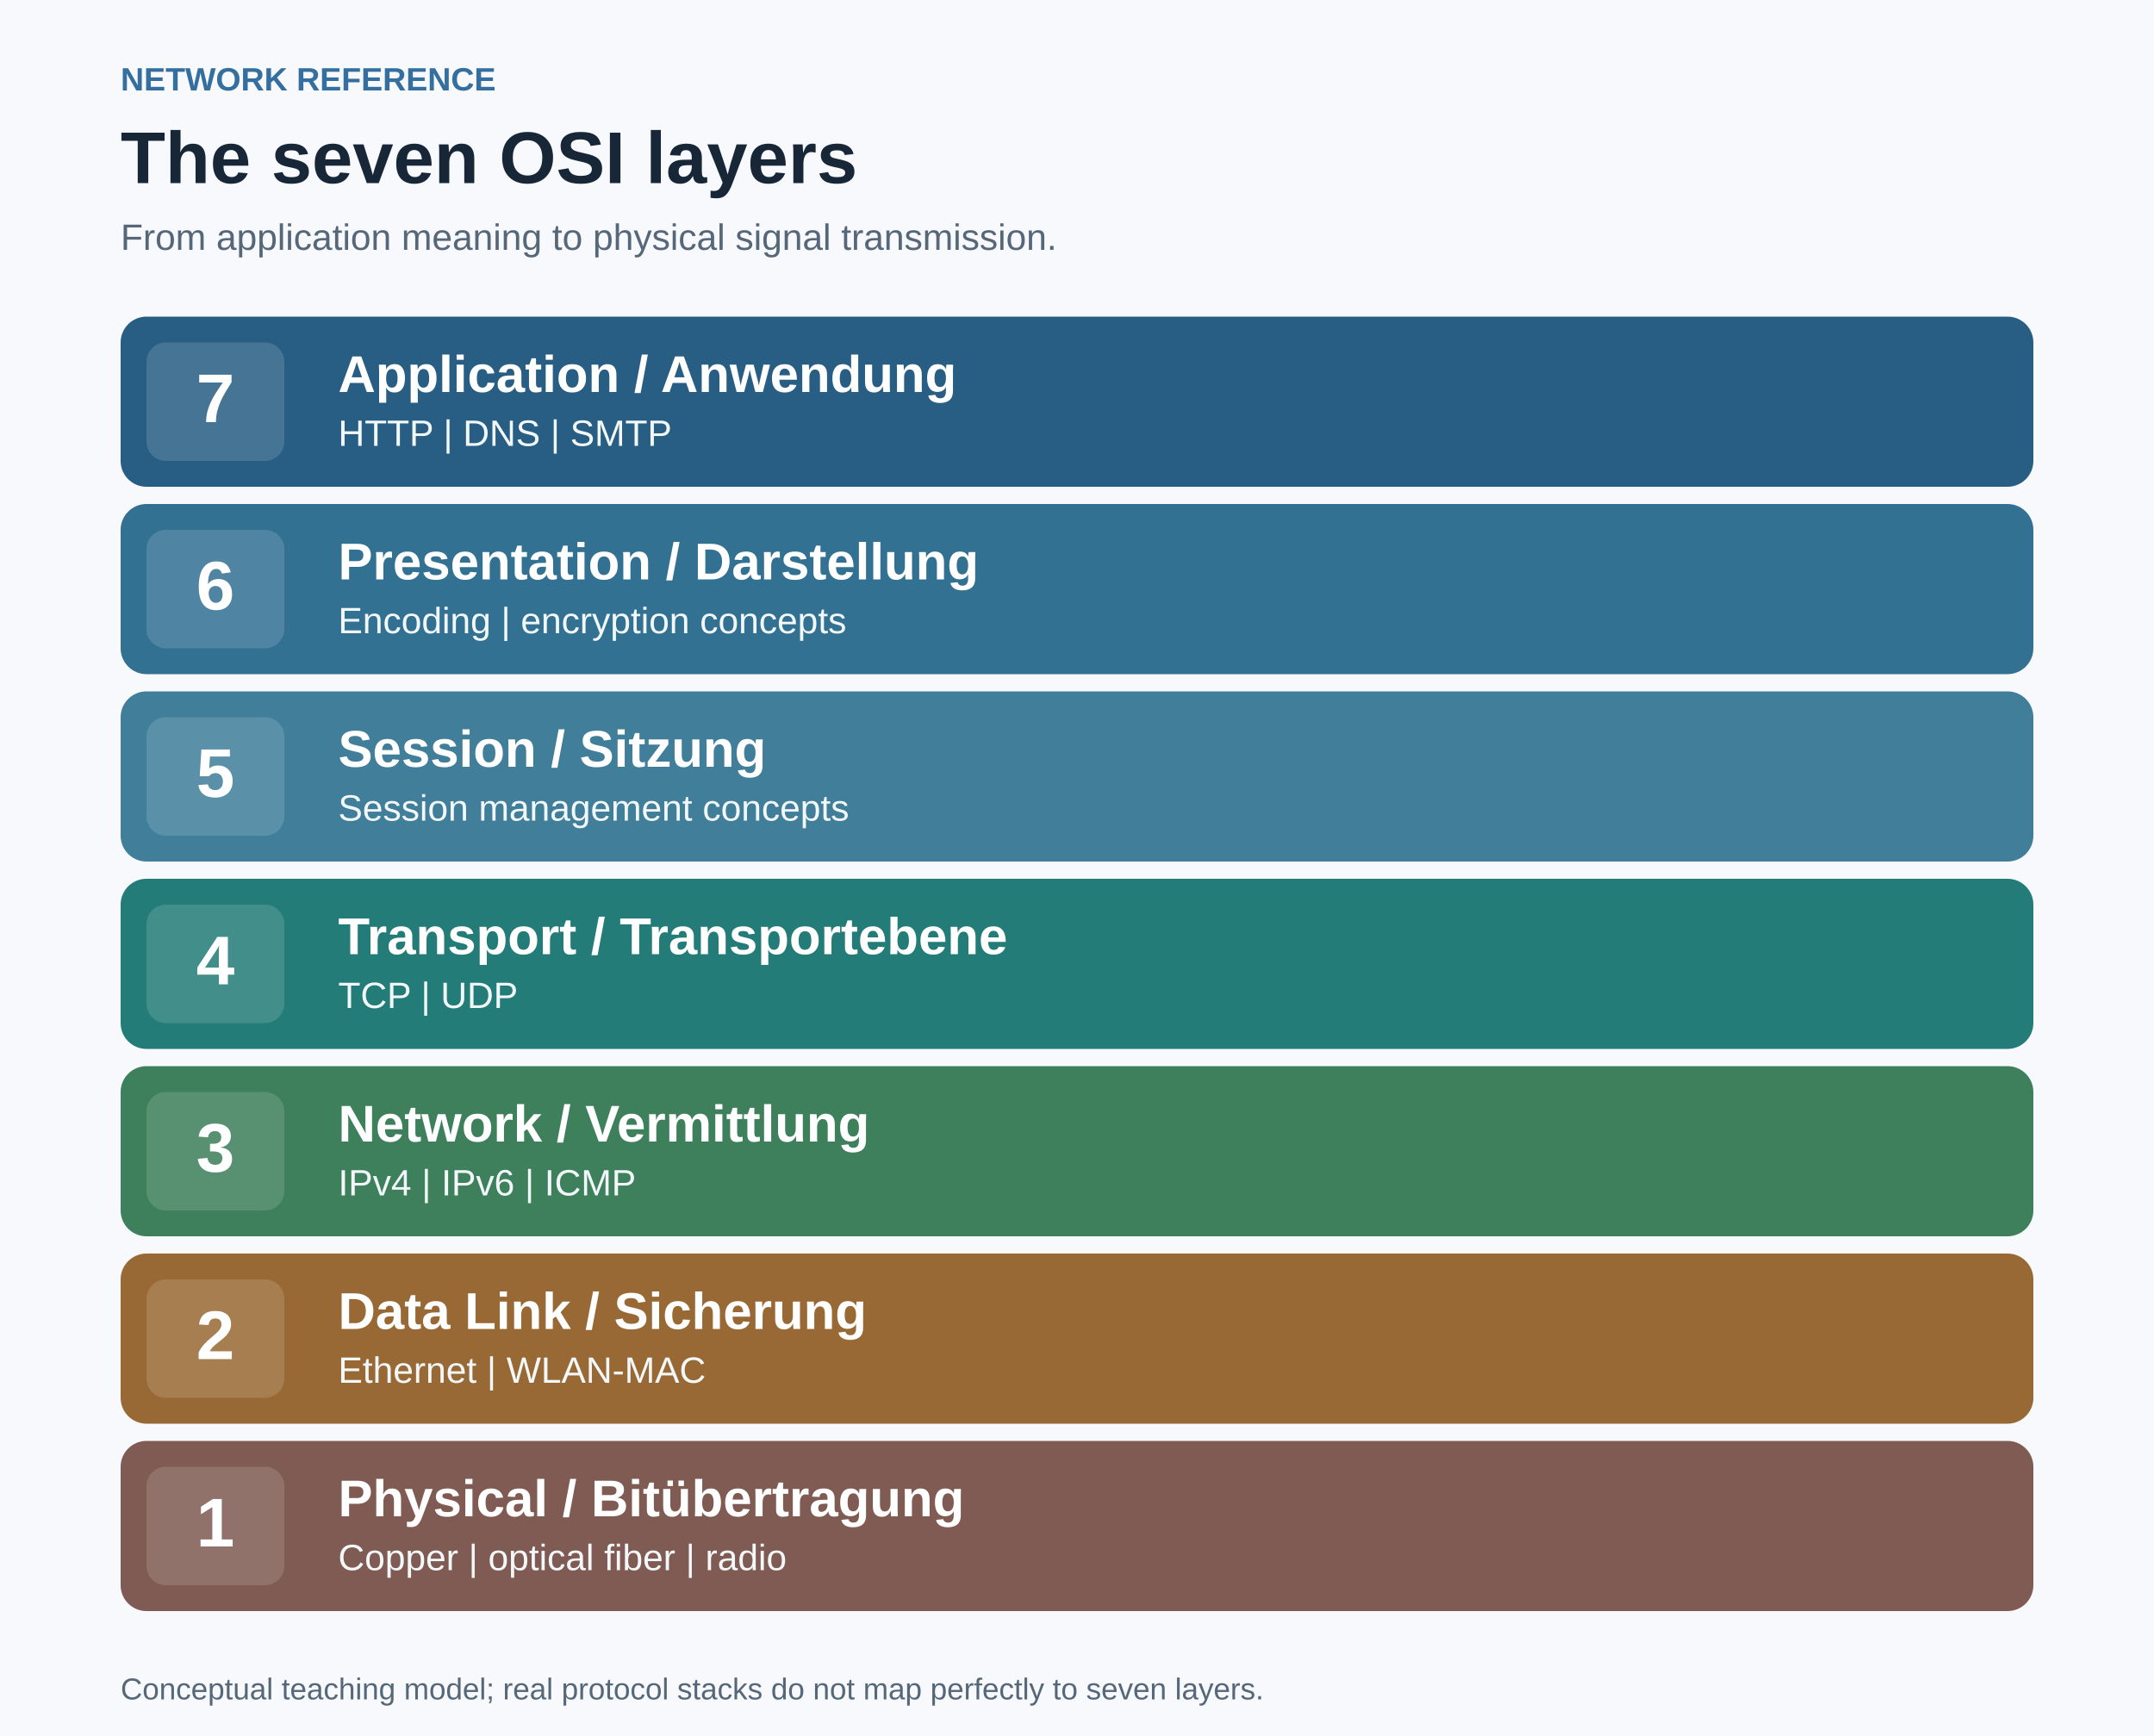
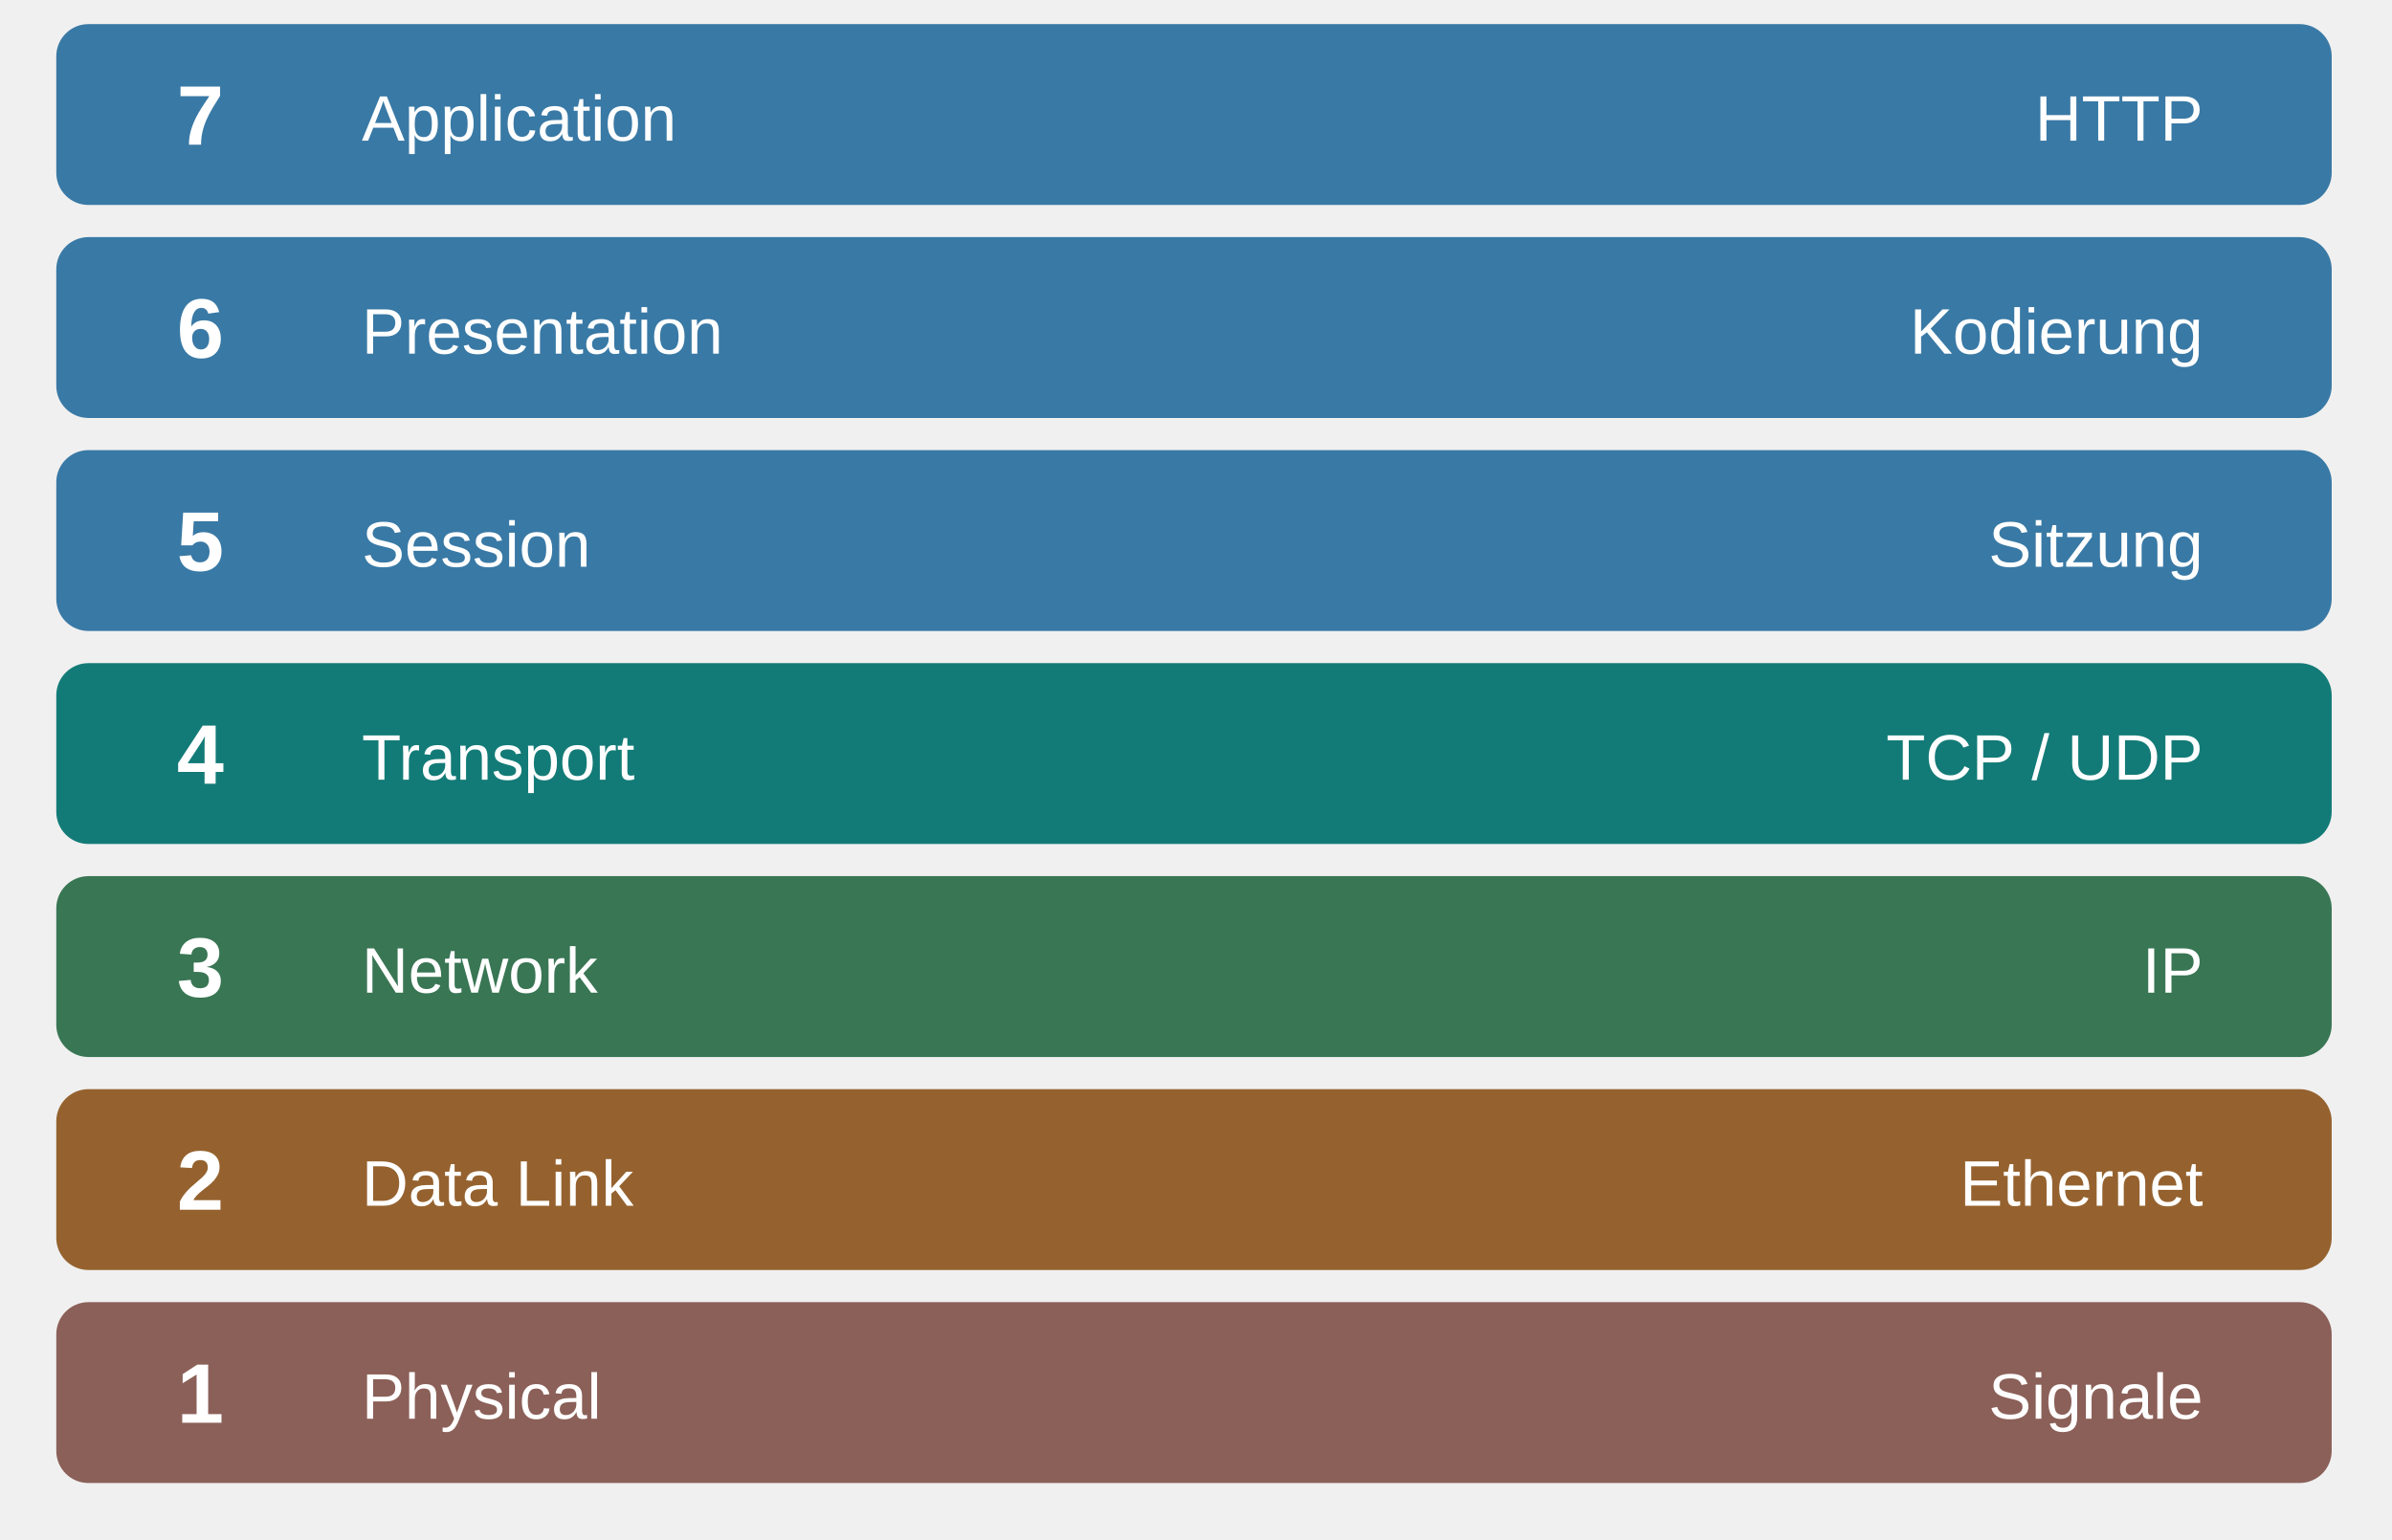
- <svg xmlns="http://www.w3.org/2000/svg" width="1000" height="806" viewBox="0 0 1000 806" role="img" aria-labelledby="osi-title osi-desc">
+ <svg xmlns="http://www.w3.org/2000/svg" width="595" height="383" viewBox="0 0 595 383" role="img" aria-labelledby="osilayers-title osilayers-desc">
+   <style>
+   text { font-family: Arial, Helvetica, sans-serif; }
+   .label { font-size: 21px; font-weight: 600; }
+   .small { font-size: 16px; font-weight: 500; }
+   .tiny { font-size: 14px; font-weight: 500; }
+   .mono { font-family: Menlo, Consolas, monospace; }
+ .f-ink { fill: #1C2936; }
+ .s-ink { stroke: #1C2936; }
+ .f-muted { fill: #5A6672; }
+ .s-muted { stroke: #5A6672; }
+ .f-guide { fill: #B2BDC7; }
+ .s-guide { stroke: #B2BDC7; }
+ .f-border { fill: #BCC6CF; }
+ .s-border { stroke: #BCC6CF; }
+ .f-blue { fill: #3979A5; }
+ .s-blue { stroke: #3979A5; }
+ .f-teal { fill: #137B77; }
+ .s-teal { stroke: #137B77; }
+ .f-green { fill: #397654; }
+ .s-green { stroke: #397654; }
+ .f-ochre { fill: #95622F; }
+ .s-ochre { stroke: #95622F; }
+ .f-brown { fill: #8B6058; }
+ .s-brown { stroke: #8B6058; }
+ .f-bluewash { fill: #E9F1F8; }
+ .f-tealwash { fill: #E6F5F2; }
+ .f-greenwash { fill: #EAF4ED; }
+ .f-neutralwash { fill: #F2F5F7; }
+ .f-soft { fill: #778590; }
+ .s-soft { stroke: #778590; }
+ .f-whitetxt { fill: #FFFFFF; }
+ @media (prefers-color-scheme: dark) {
+   .f-ink { fill: #F1F4F6; }
+   .s-ink { stroke: #F1F4F6; }
+   .f-muted { fill: #B2BAC1; }
+   .s-muted { stroke: #B2BAC1; }
+   .f-guide { fill: #49545C; }
+   .s-guide { stroke: #49545C; }
+   .f-border { fill: #444B50; }
+   .s-border { stroke: #444B50; }
+   .f-blue { fill: #3979A5; }
+   .s-blue { stroke: #3979A5; }
+   .f-teal { fill: #137D77; }
+   .s-teal { stroke: #137D77; }
+   .f-green { fill: #397654; }
+   .s-green { stroke: #397654; }
+   .f-ochre { fill: #95622F; }
+   .s-ochre { stroke: #95622F; }
+   .f-brown { fill: #8B6058; }
+   .s-brown { stroke: #8B6058; }
+   .f-bluewash { fill: #14232E; }
+   .f-tealwash { fill: #102825; }
+   .f-greenwash { fill: #14271C; }
+   .f-neutralwash { fill: #171C20; }
+   .f-soft { fill: #808990; }
+   .s-soft { stroke: #808990; }
+   .f-whitetxt { fill: #FFFFFF; }
+ }
+ </style>
  <defs>
-     <marker id="blue-arrow" viewBox="0 0 10 10" refX="9" refY="5" markerWidth="7" markerHeight="7" orient="auto">
-       <path d="M1 1 L9 5 L1 9Z" fill="#356F9F" />
+     <marker id="osilayers-blue-arrow" viewBox="0 0 10 10" refX="9" refY="5" markerWidth="8" markerHeight="8" orient="auto" markerUnits="userSpaceOnUse">
+       <path d="M1 1 L9 5 L1 9" fill="none" class="s-blue" stroke-width="1.7" stroke-linecap="round" stroke-linejoin="round" />
    </marker>
-     <marker id="teal-arrow" viewBox="0 0 10 10" refX="9" refY="5" markerWidth="7" markerHeight="7" orient="auto">
-       <path d="M1 1 L9 5 L1 9Z" fill="#237C77" />
-     </marker>
-     <marker id="green-arrow" viewBox="0 0 10 10" refX="9" refY="5" markerWidth="7" markerHeight="7" orient="auto">
-       <path d="M1 1 L9 5 L1 9Z" fill="#3E805C" />
+     <marker id="osilayers-teal-arrow" viewBox="0 0 10 10" refX="9" refY="5" markerWidth="8" markerHeight="8" orient="auto" markerUnits="userSpaceOnUse">
+       <path d="M1 1 L9 5 L1 9" fill="none" class="s-teal" stroke-width="1.7" stroke-linecap="round" stroke-linejoin="round" />
    </marker>
  </defs>
-   <rect x="0" y="0" width="1000" height="806" rx="0" fill="#F7F9FC" />
-   <text x="56" y="42" font-family="Arial, Helvetica, sans-serif" font-size="15" font-weight="700" text-anchor="start" fill="#356F9F">NETWORK REFERENCE</text>
-   <text x="56" y="85" font-family="Arial, Helvetica, sans-serif" font-size="34" font-weight="700" text-anchor="start" fill="#172738">The seven OSI layers</text>
-   <text x="56" y="116" font-family="Arial, Helvetica, sans-serif" font-size="17" font-weight="400" text-anchor="start" fill="#566779">From application meaning to physical signal transmission.</text>
-   <rect x="56" y="147" width="888" height="79" rx="12" fill="#285E83" />
-   <rect x="68" y="159" width="64" height="55" rx="9" fill="#FFFFFF" opacity="0.14" />
-   <text x="100" y="196" font-family="Arial, Helvetica, sans-serif" font-size="32" font-weight="700" text-anchor="middle" fill="#FFFFFF">7</text>
-   <text x="157" y="182" font-family="Arial, Helvetica, sans-serif" font-size="24" font-weight="700" text-anchor="start" fill="#FFFFFF">Application  /  Anwendung</text>
-   <text x="157" y="207" font-family="Arial, Helvetica, sans-serif" font-size="17" font-weight="400" text-anchor="start" fill="#F2F8FA">HTTP  |  DNS  |  SMTP</text>
-   <rect x="56" y="234" width="888" height="79" rx="12" fill="#337193" />
-   <rect x="68" y="246" width="64" height="55" rx="9" fill="#FFFFFF" opacity="0.14" />
-   <text x="100" y="283" font-family="Arial, Helvetica, sans-serif" font-size="32" font-weight="700" text-anchor="middle" fill="#FFFFFF">6</text>
-   <text x="157" y="269" font-family="Arial, Helvetica, sans-serif" font-size="24" font-weight="700" text-anchor="start" fill="#FFFFFF">Presentation  /  Darstellung</text>
-   <text x="157" y="294" font-family="Arial, Helvetica, sans-serif" font-size="17" font-weight="400" text-anchor="start" fill="#F2F8FA">Encoding  |  encryption concepts</text>
-   <rect x="56" y="321" width="888" height="79" rx="12" fill="#407E9A" />
-   <rect x="68" y="333" width="64" height="55" rx="9" fill="#FFFFFF" opacity="0.14" />
-   <text x="100" y="370" font-family="Arial, Helvetica, sans-serif" font-size="32" font-weight="700" text-anchor="middle" fill="#FFFFFF">5</text>
-   <text x="157" y="356" font-family="Arial, Helvetica, sans-serif" font-size="24" font-weight="700" text-anchor="start" fill="#FFFFFF">Session  /  Sitzung</text>
-   <text x="157" y="381" font-family="Arial, Helvetica, sans-serif" font-size="17" font-weight="400" text-anchor="start" fill="#F2F8FA">Session management concepts</text>
-   <rect x="56" y="408" width="888" height="79" rx="12" fill="#237C77" />
-   <rect x="68" y="420" width="64" height="55" rx="9" fill="#FFFFFF" opacity="0.14" />
-   <text x="100" y="457" font-family="Arial, Helvetica, sans-serif" font-size="32" font-weight="700" text-anchor="middle" fill="#FFFFFF">4</text>
-   <text x="157" y="443" font-family="Arial, Helvetica, sans-serif" font-size="24" font-weight="700" text-anchor="start" fill="#FFFFFF">Transport  /  Transportebene</text>
-   <text x="157" y="468" font-family="Arial, Helvetica, sans-serif" font-size="17" font-weight="400" text-anchor="start" fill="#F2F8FA">TCP  |  UDP</text>
-   <rect x="56" y="495" width="888" height="79" rx="12" fill="#3E805C" />
-   <rect x="68" y="507" width="64" height="55" rx="9" fill="#FFFFFF" opacity="0.14" />
-   <text x="100" y="544" font-family="Arial, Helvetica, sans-serif" font-size="32" font-weight="700" text-anchor="middle" fill="#FFFFFF">3</text>
-   <text x="157" y="530" font-family="Arial, Helvetica, sans-serif" font-size="24" font-weight="700" text-anchor="start" fill="#FFFFFF">Network  /  Vermittlung</text>
-   <text x="157" y="555" font-family="Arial, Helvetica, sans-serif" font-size="17" font-weight="400" text-anchor="start" fill="#F2F8FA">IPv4  |  IPv6  |  ICMP</text>
-   <rect x="56" y="582" width="888" height="79" rx="12" fill="#986934" />
-   <rect x="68" y="594" width="64" height="55" rx="9" fill="#FFFFFF" opacity="0.14" />
-   <text x="100" y="631" font-family="Arial, Helvetica, sans-serif" font-size="32" font-weight="700" text-anchor="middle" fill="#FFFFFF">2</text>
-   <text x="157" y="617" font-family="Arial, Helvetica, sans-serif" font-size="24" font-weight="700" text-anchor="start" fill="#FFFFFF">Data Link  /  Sicherung</text>
-   <text x="157" y="642" font-family="Arial, Helvetica, sans-serif" font-size="17" font-weight="400" text-anchor="start" fill="#F2F8FA">Ethernet  |  WLAN-MAC</text>
-   <rect x="56" y="669" width="888" height="79" rx="12" fill="#805B53" />
-   <rect x="68" y="681" width="64" height="55" rx="9" fill="#FFFFFF" opacity="0.14" />
-   <text x="100" y="718" font-family="Arial, Helvetica, sans-serif" font-size="32" font-weight="700" text-anchor="middle" fill="#FFFFFF">1</text>
-   <text x="157" y="704" font-family="Arial, Helvetica, sans-serif" font-size="24" font-weight="700" text-anchor="start" fill="#FFFFFF">Physical  /  Bitübertragung</text>
-   <text x="157" y="729" font-family="Arial, Helvetica, sans-serif" font-size="17" font-weight="400" text-anchor="start" fill="#F2F8FA">Copper  |  optical fiber  |  radio</text>
-   <text x="56" y="789" font-family="Arial, Helvetica, sans-serif" font-size="14" font-weight="400" text-anchor="start" fill="#566779">Conceptual teaching model; real protocol stacks do not map perfectly to seven layers.</text>
+   <rect x="14" y="6" width="566" height="45" rx="8" class="f-blue" />
+   <text x="44" y="36" class="f-whitetxt label" text-anchor="start">7</text>
+   <text x="90" y="35" class="f-whitetxt small" text-anchor="start">Application</text>
+   <text x="548" y="35" class="f-whitetxt small" text-anchor="end">HTTP</text>
+   <rect x="14" y="59" width="566" height="45" rx="8" class="f-blue" />
+   <text x="44" y="89" class="f-whitetxt label" text-anchor="start">6</text>
+   <text x="90" y="88" class="f-whitetxt small" text-anchor="start">Presentation</text>
+   <text x="548" y="88" class="f-whitetxt small" text-anchor="end">Kodierung</text>
+   <rect x="14" y="112" width="566" height="45" rx="8" class="f-blue" />
+   <text x="44" y="142" class="f-whitetxt label" text-anchor="start">5</text>
+   <text x="90" y="141" class="f-whitetxt small" text-anchor="start">Session</text>
+   <text x="548" y="141" class="f-whitetxt small" text-anchor="end">Sitzung</text>
+   <rect x="14" y="165" width="566" height="45" rx="8" class="f-teal" />
+   <text x="44" y="195" class="f-whitetxt label" text-anchor="start">4</text>
+   <text x="90" y="194" class="f-whitetxt small" text-anchor="start">Transport</text>
+   <text x="548" y="194" class="f-whitetxt small" text-anchor="end">TCP / UDP</text>
+   <rect x="14" y="218" width="566" height="45" rx="8" class="f-green" />
+   <text x="44" y="248" class="f-whitetxt label" text-anchor="start">3</text>
+   <text x="90" y="247" class="f-whitetxt small" text-anchor="start">Network</text>
+   <text x="548" y="247" class="f-whitetxt small" text-anchor="end">IP</text>
+   <rect x="14" y="271" width="566" height="45" rx="8" class="f-ochre" />
+   <text x="44" y="301" class="f-whitetxt label" text-anchor="start">2</text>
+   <text x="90" y="300" class="f-whitetxt small" text-anchor="start">Data Link</text>
+   <text x="548" y="300" class="f-whitetxt small" text-anchor="end">Ethernet</text>
+   <rect x="14" y="324" width="566" height="45" rx="8" class="f-brown" />
+   <text x="44" y="354" class="f-whitetxt label" text-anchor="start">1</text>
+   <text x="90" y="353" class="f-whitetxt small" text-anchor="start">Physical</text>
+   <text x="548" y="353" class="f-whitetxt small" text-anchor="end">Signale</text>
</svg>
